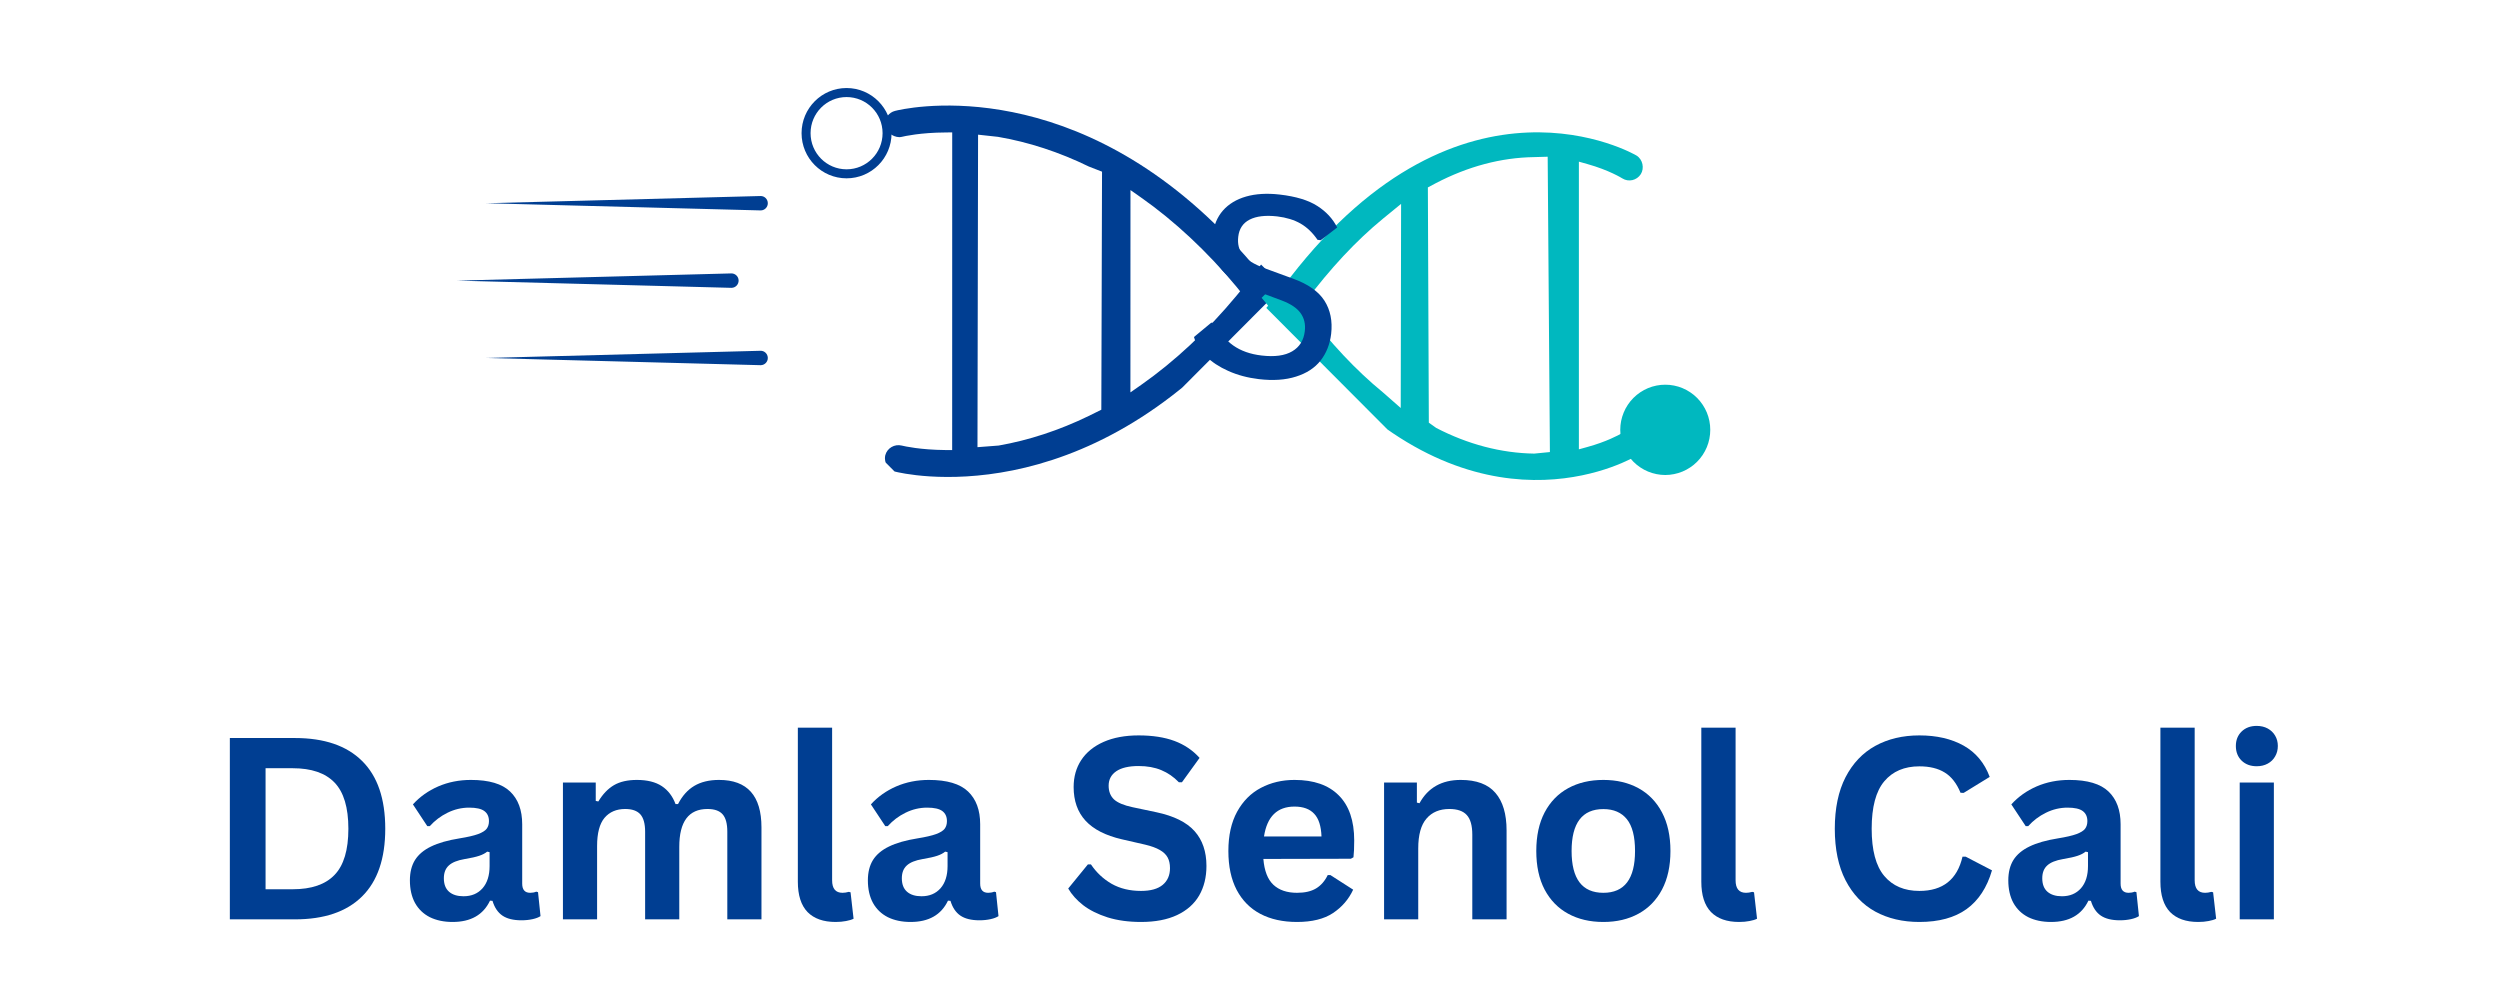
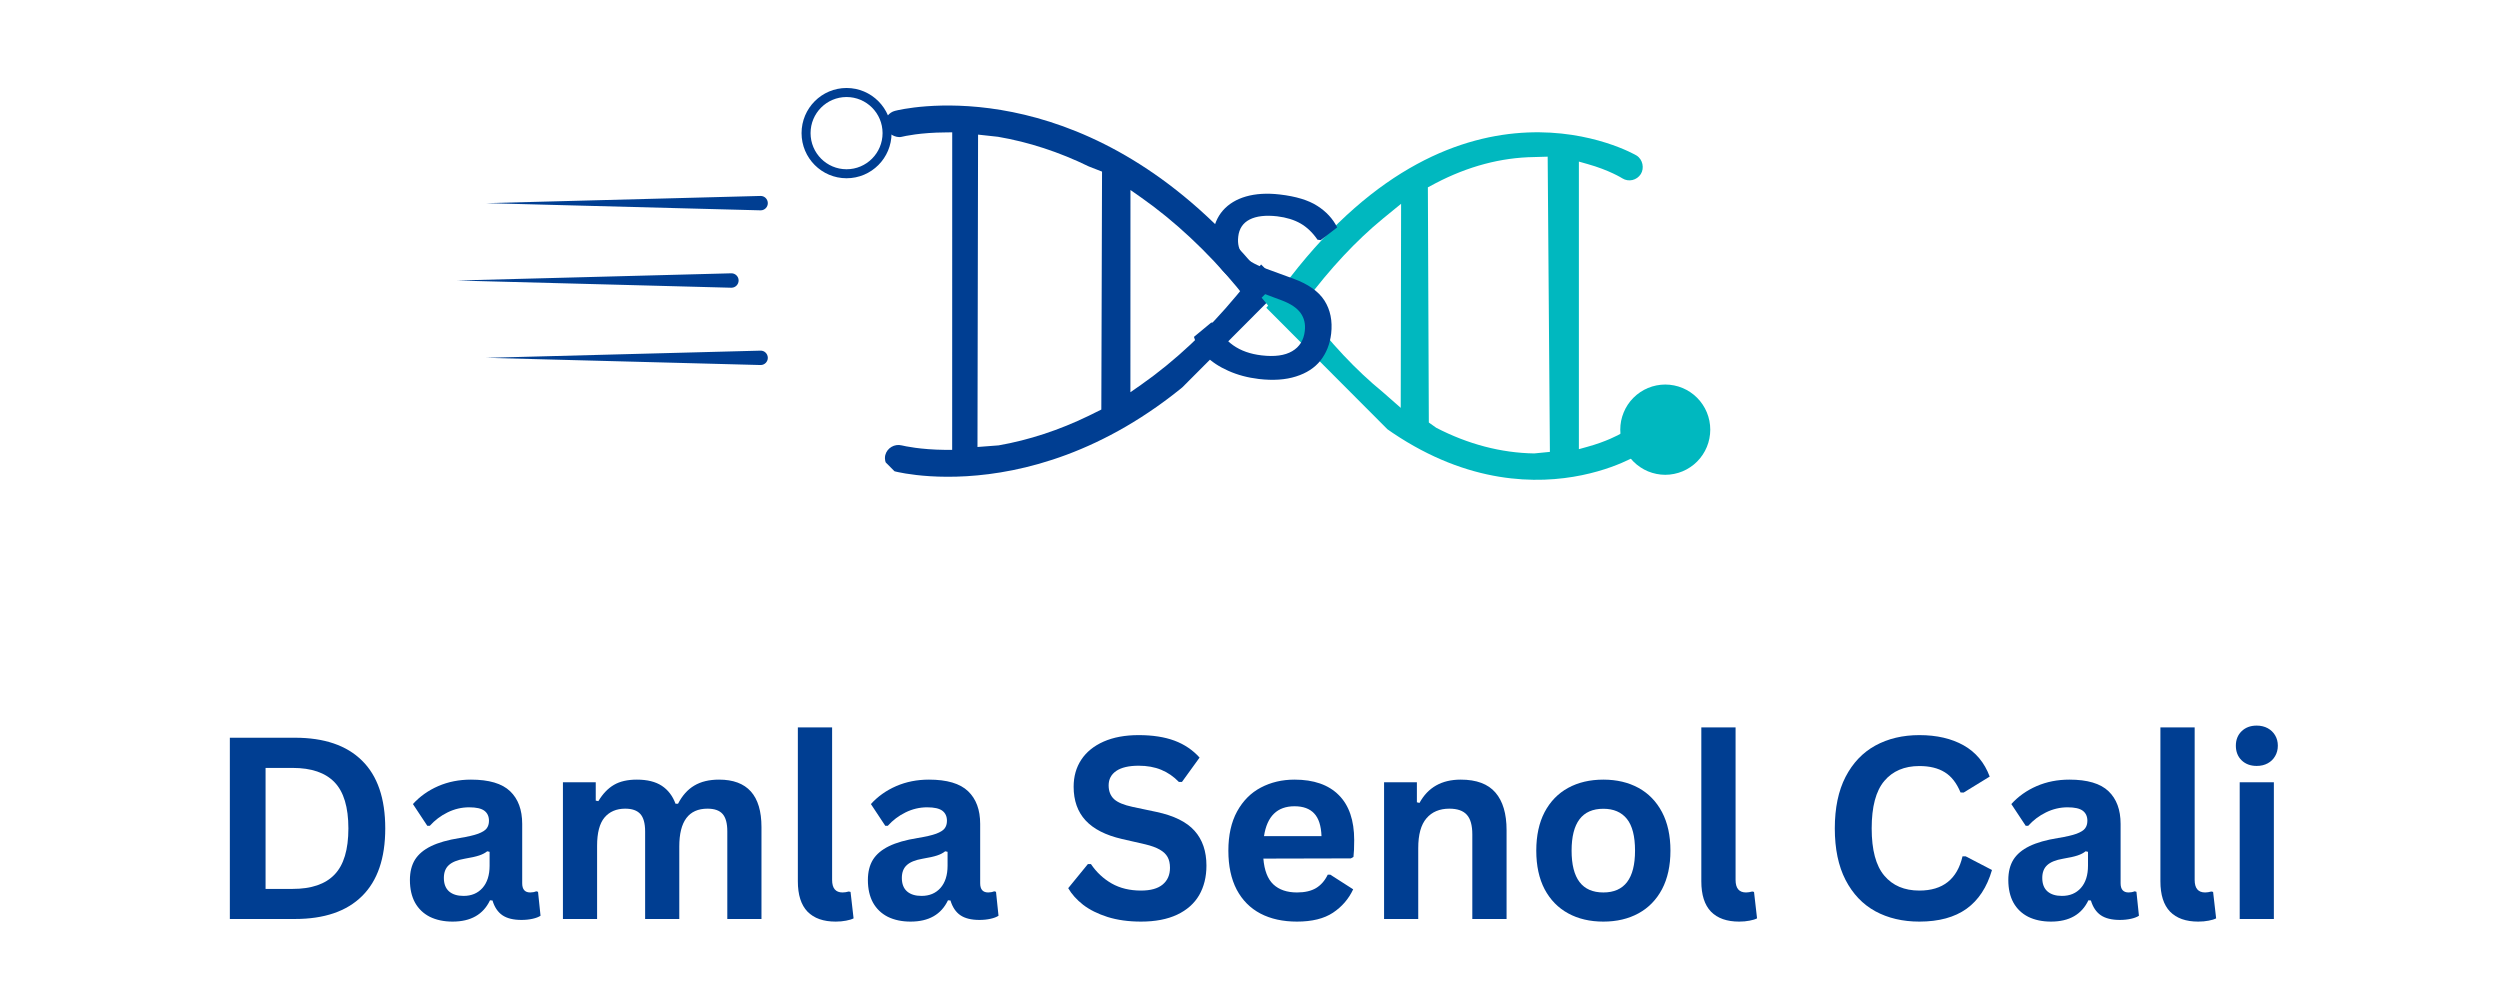
- <svg xmlns="http://www.w3.org/2000/svg" width="224" height="89" xml:space="preserve" overflow="hidden">
+ <svg xmlns="http://www.w3.org/2000/svg" width="141" height="56" xml:space="preserve" overflow="hidden">
  <defs>
    <clipPath id="clip0">
-       <rect x="0" y="0" width="224" height="89" />
+       <rect x="0" y="0" width="141" height="56" />
    </clipPath>
    <clipPath id="clip1">
-       <rect x="78" y="8" width="38" height="36" />
+       <rect x="49" y="5" width="24" height="23" />
    </clipPath>
    <clipPath id="clip2">
-       <path d="M89.612 0.246 114.954 25.673 89.294 51.419 63.952 25.989Z" />
+       <path d="M56.407 0.155 72.359 16.154 56.208 32.354 40.255 16.353Z" />
    </clipPath>
    <clipPath id="clip3">
-       <path d="M110.745-20.961 157.628 26.083 110.745 73.124 63.861 26.083Z" />
+       <path d="M69.71-13.189 99.221 16.412 69.71 46.011 40.198 16.412Z" />
    </clipPath>
    <clipPath id="clip4">
-       <path d="M111.067-21.281 158.272 26.083 111.067 73.448 63.861 26.083Z" />
+       <path d="M69.912-13.39 99.627 16.412 69.912 46.214 40.198 16.412Z" />
    </clipPath>
    <clipPath id="clip5">
-       <path d="M110.71-20.925 157.915 26.439 111.067 73.448 63.861 26.083Z" />
+       <path d="M69.688-13.167 99.402 16.636 69.912 46.214 40.198 16.412Z" />
    </clipPath>
    <clipPath id="clip6">
-       <rect x="71" y="7" width="9" height="9" />
+       <rect x="45" y="4" width="6" height="7" />
    </clipPath>
    <clipPath id="clip7">
-       <rect x="112" y="10" width="36" height="35" />
+       <rect x="70" y="6" width="23" height="22" />
    </clipPath>
    <clipPath id="clip8">
-       <path d="M136.243 3.404 160.319 27.56 136.878 51.082 112.8 26.926Z" />
+       <path d="M85.76 2.142 100.915 17.341 86.16 32.142 71.004 16.942Z" />
    </clipPath>
    <clipPath id="clip9">
-       <path d="M113.251-19.664 160.137 27.378 113.251 74.419 66.367 27.378Z" />
+       <path d="M71.287-12.373 100.8 17.226 71.287 46.825 41.776 17.226Z" />
    </clipPath>
    <clipPath id="clip10">
-       <path d="M113.573-19.987 160.778 27.378 113.573 74.742 66.367 27.378Z" />
+       <path d="M71.49-12.576 101.204 17.226 71.49 47.029 41.776 17.226Z" />
    </clipPath>
    <clipPath id="clip11">
-       <path d="M113.218-19.631 160.424 27.734 113.573 74.742 66.367 27.378Z" />
+       <path d="M71.267-12.352 100.981 17.45 71.49 47.029 41.776 17.226Z" />
    </clipPath>
    <clipPath id="clip12">
-       <rect x="145" y="34" width="9" height="9" />
+       <rect x="91" y="21" width="6" height="6" />
    </clipPath>
    <clipPath id="clip13">
-       <rect x="62" y="17" width="11" height="19" />
+       <rect x="39" y="10" width="7" height="13" />
    </clipPath>
    <clipPath id="clip14">
-       <rect x="40" y="23" width="27" height="4" />
+       <rect x="25" y="15" width="17" height="2" />
    </clipPath>
  </defs>
  <g clip-path="url(#clip0)">
-     <path d="M7.933-16.193C10.558-16.193 12.563-15.512 13.944-14.149 15.33-12.791 16.025-10.773 16.025-8.092 16.025-5.423 15.33-3.407 13.944-2.044 12.563-0.681 10.558 0 7.933 0L2.1 0 2.1-16.193ZM7.737-2.688C9.41-2.688 10.659-3.113 11.48-3.967 12.306-4.818 12.721-6.193 12.721-8.092 12.721-9.989 12.306-11.363 11.48-12.217 10.659-13.069 9.41-13.496 7.737-13.496L5.301-13.496 5.301-2.688Z" fill="#003E92" transform="matrix(1 0 0 1.00336 18.4939 82.3743)" />
-     <path d="M4.76 0.233C3.976 0.233 3.295 0.089 2.716-0.196 2.142-0.488 1.701-0.91 1.391-1.465 1.085-2.025 0.933-2.697 0.933-3.481 0.933-4.202 1.085-4.809 1.391-5.301 1.701-5.791 2.179-6.193 2.828-6.505 3.481-6.823 4.333-7.065 5.385-7.233 6.113-7.35 6.666-7.478 7.047-7.616 7.425-7.758 7.681-7.917 7.812-8.092 7.947-8.272 8.017-8.498 8.017-8.773 8.017-9.165 7.88-9.464 7.607-9.669 7.331-9.875 6.879-9.977 6.244-9.977 5.565-9.977 4.919-9.823 4.303-9.52 3.691-9.221 3.164-8.822 2.716-8.325L2.492-8.325 1.204-10.267C1.825-10.95 2.581-11.485 3.472-11.872 4.368-12.257 5.343-12.451 6.403-12.451 8.02-12.451 9.189-12.105 9.912-11.415 10.633-10.729 10.995-9.756 10.995-8.493L10.995-3.192C10.995-2.644 11.233-2.371 11.713-2.371 11.9-2.371 12.08-2.403 12.255-2.473L12.413-2.427 12.637-0.289C12.469-0.177 12.231-0.086 11.928-0.019 11.622 0.049 11.289 0.084 10.929 0.084 10.201 0.084 9.632-0.056 9.221-0.336 8.811-0.616 8.514-1.055 8.335-1.652L8.111-1.671C7.506-0.401 6.389 0.233 4.76 0.233ZM5.74-2.063C6.449-2.063 7.014-2.298 7.439-2.772 7.861-3.25 8.073-3.913 8.073-4.76L8.073-6.001 7.859-6.048C7.677-5.899 7.439-5.773 7.14-5.675 6.841-5.574 6.407-5.479 5.843-5.385 5.182-5.273 4.706-5.08 4.415-4.807 4.121-4.538 3.976-4.158 3.976-3.668 3.976-3.138 4.13-2.737 4.443-2.464 4.753-2.196 5.185-2.063 5.74-2.063Z" fill="#003E92" transform="matrix(1 0 0 1.00336 35.7939 82.3743)" />
-     <path d="M1.764 0 1.764-12.217 4.704-12.217 4.704-10.575 4.937-10.528C5.334-11.186 5.801-11.671 6.337-11.984 6.872-12.294 7.555-12.451 8.391-12.451 9.317-12.451 10.061-12.266 10.621-11.9 11.181-11.531 11.592-10.997 11.853-10.295L12.077-10.295C12.455-11.027 12.941-11.569 13.533-11.919 14.131-12.273 14.87-12.451 15.755-12.451 18.286-12.451 19.553-11.037 19.553-8.213L19.553 0 16.492 0 16.492-7.831C16.492-8.545 16.352-9.063 16.072-9.38 15.792-9.697 15.339-9.856 14.719-9.856 13.032-9.856 12.189-8.729 12.189-6.477L12.189 0 9.128 0 9.128-7.831C9.128-8.545 8.983-9.063 8.699-9.38 8.412-9.697 7.961-9.856 7.345-9.856 6.554-9.856 5.936-9.59 5.488-9.063 5.045-8.533 4.825-7.693 4.825-6.543L4.825 0Z" fill="#003E92" transform="matrix(1 0 0 1.00336 48.6747 82.3743)" />
-     <path d="M5.068 0.233C3.971 0.233 3.131-0.061 2.548-0.653 1.969-1.251 1.68-2.156 1.68-3.369L1.68-17.117 4.751-17.117 4.751-3.491C4.751-2.744 5.061-2.371 5.684-2.371 5.857-2.371 6.043-2.399 6.244-2.455L6.403-2.417 6.673-0.056C6.505 0.03 6.281 0.098 6.001 0.149 5.721 0.205 5.409 0.233 5.068 0.233Z" fill="#003E92" transform="matrix(1 0 0 1.00336 69.8068 82.3743)" />
-     <path d="M4.76 0.233C3.976 0.233 3.295 0.089 2.716-0.196 2.142-0.488 1.701-0.91 1.391-1.465 1.085-2.025 0.933-2.697 0.933-3.481 0.933-4.202 1.085-4.809 1.391-5.301 1.701-5.791 2.179-6.193 2.828-6.505 3.481-6.823 4.333-7.065 5.385-7.233 6.113-7.35 6.666-7.478 7.047-7.616 7.425-7.758 7.681-7.917 7.812-8.092 7.947-8.272 8.017-8.498 8.017-8.773 8.017-9.165 7.88-9.464 7.607-9.669 7.331-9.875 6.879-9.977 6.244-9.977 5.565-9.977 4.919-9.823 4.303-9.52 3.691-9.221 3.164-8.822 2.716-8.325L2.492-8.325 1.204-10.267C1.825-10.95 2.581-11.485 3.472-11.872 4.368-12.257 5.343-12.451 6.403-12.451 8.02-12.451 9.189-12.105 9.912-11.415 10.633-10.729 10.995-9.756 10.995-8.493L10.995-3.192C10.995-2.644 11.233-2.371 11.713-2.371 11.9-2.371 12.08-2.403 12.255-2.473L12.413-2.427 12.637-0.289C12.469-0.177 12.231-0.086 11.928-0.019 11.622 0.049 11.289 0.084 10.929 0.084 10.201 0.084 9.632-0.056 9.221-0.336 8.811-0.616 8.514-1.055 8.335-1.652L8.111-1.671C7.506-0.401 6.389 0.233 4.76 0.233ZM5.74-2.063C6.449-2.063 7.014-2.298 7.439-2.772 7.861-3.25 8.073-3.913 8.073-4.76L8.073-6.001 7.859-6.048C7.677-5.899 7.439-5.773 7.14-5.675 6.841-5.574 6.407-5.479 5.843-5.385 5.182-5.273 4.706-5.08 4.415-4.807 4.121-4.538 3.976-4.158 3.976-3.668 3.976-3.138 4.13-2.737 4.443-2.464 4.753-2.196 5.185-2.063 5.74-2.063Z" fill="#003E92" transform="matrix(1 0 0 1.00336 76.8287 82.3743)" />
-     <path d="M7.177 0.233C6.057 0.233 5.059 0.096 4.181-0.177 3.304-0.457 2.571-0.821 1.988-1.269 1.409-1.722 0.964-2.217 0.653-2.753L2.417-4.909 2.688-4.909C3.178-4.181 3.799-3.603 4.545-3.173 5.297-2.749 6.174-2.539 7.177-2.539 8.036-2.539 8.682-2.718 9.119-3.08 9.553-3.439 9.772-3.939 9.772-4.573 9.772-4.958 9.7-5.278 9.557-5.535 9.413-5.796 9.179-6.015 8.857-6.197 8.533-6.384 8.094-6.543 7.541-6.673L5.46-7.149C4.004-7.485 2.917-8.038 2.203-8.811 1.493-9.581 1.139-10.584 1.139-11.816 1.139-12.731 1.365-13.533 1.82-14.224 2.28-14.919 2.949-15.461 3.827-15.848 4.704-16.233 5.749-16.427 6.963-16.427 8.213-16.427 9.282-16.261 10.173-15.932 11.062-15.601 11.811-15.097 12.423-14.42L10.845-12.245 10.565-12.245C10.103-12.724 9.578-13.085 8.988-13.328 8.402-13.571 7.728-13.692 6.963-13.692 6.085-13.692 5.416-13.536 4.956-13.225 4.501-12.913 4.275-12.483 4.275-11.937 4.275-11.426 4.433-11.018 4.751-10.715 5.073-10.416 5.63-10.183 6.421-10.015L8.549-9.567C10.122-9.235 11.265-8.673 11.975-7.877 12.684-7.086 13.039-6.05 13.039-4.769 13.039-3.761 12.819-2.879 12.385-2.128 11.949-1.381 11.289-0.798 10.407-0.383 9.529 0.028 8.451 0.233 7.177 0.233Z" fill="#003E92" transform="matrix(1 0 0 1.00336 95.059 82.3743)" />
-     <path d="M12.068-5.413 4.228-5.395C4.314-4.335 4.613-3.568 5.124-3.089 5.64-2.609 6.347-2.371 7.243-2.371 7.945-2.371 8.514-2.501 8.951-2.763 9.385-3.024 9.735-3.421 9.996-3.957L10.229-3.957 12.273-2.651C11.874-1.792 11.27-1.094 10.463-0.56 9.66-0.03 8.587 0.233 7.243 0.233 5.978 0.233 4.886-0.005 3.967-0.485 3.052-0.964 2.343-1.675 1.839-2.623 1.339-3.575 1.092-4.734 1.092-6.104 1.092-7.49 1.353-8.661 1.876-9.613 2.403-10.565 3.113-11.275 4.004-11.741 4.9-12.213 5.903-12.451 7.019-12.451 8.748-12.451 10.071-11.989 10.985-11.069 11.905-10.155 12.367-8.813 12.367-7.047 12.367-6.398 12.343-5.899 12.301-5.544ZM9.436-7.401C9.403-8.328 9.186-9.002 8.783-9.427 8.384-9.856 7.796-10.071 7.019-10.071 5.469-10.071 4.557-9.179 4.284-7.401Z" fill="#003E92" transform="matrix(1 0 0 1.00336 108.97 82.3743)" />
-     <path d="M1.764 0 1.764-12.217 4.704-12.217 4.704-10.425 4.937-10.369C5.696-11.755 6.928-12.451 8.633-12.451 10.045-12.451 11.081-12.063 11.741-11.293 12.406-10.528 12.74-9.41 12.74-7.943L12.74 0 9.669 0 9.669-7.56C9.669-8.374 9.504-8.96 9.175-9.315 8.85-9.674 8.33-9.856 7.616-9.856 6.739-9.856 6.053-9.569 5.563-8.997 5.07-8.43 4.825-7.541 4.825-6.328L4.825 0Z" fill="#003E92" transform="matrix(1 0 0 1.00336 122.249 82.3743)" />
-     <path d="M7.103 0.233C5.901 0.233 4.849-0.012 3.948-0.504 3.045-0.994 2.343-1.713 1.839-2.66 1.339-3.612 1.092-4.76 1.092-6.104 1.092-7.448 1.339-8.596 1.839-9.548 2.343-10.5 3.045-11.221 3.948-11.713 4.849-12.203 5.901-12.451 7.103-12.451 8.297-12.451 9.345-12.203 10.248-11.713 11.149-11.221 11.853-10.5 12.357-9.548 12.861-8.596 13.113-7.448 13.113-6.104 13.113-4.76 12.861-3.612 12.357-2.66 11.853-1.713 11.149-0.994 10.248-0.504 9.345-0.012 8.297 0.233 7.103 0.233ZM7.103-2.371C8.993-2.371 9.94-3.614 9.94-6.104 9.94-7.392 9.697-8.337 9.212-8.941 8.727-9.543 8.022-9.847 7.103-9.847 5.203-9.847 4.256-8.598 4.256-6.104 4.256-3.614 5.203-2.371 7.103-2.371Z" fill="#003E92" transform="matrix(1 0 0 1.00336 136.559 82.3743)" />
-     <path d="M5.068 0.233C3.971 0.233 3.131-0.061 2.548-0.653 1.969-1.251 1.68-2.156 1.68-3.369L1.68-17.117 4.751-17.117 4.751-3.491C4.751-2.744 5.061-2.371 5.684-2.371 5.857-2.371 6.043-2.399 6.244-2.455L6.403-2.417 6.673-0.056C6.505 0.03 6.281 0.098 6.001 0.149 5.721 0.205 5.409 0.233 5.068 0.233Z" fill="#003E92" transform="matrix(1 0 0 1.00336 150.758 82.3743)" />
-     <path d="M8.848 0.233C7.355 0.233 6.039-0.075 4.9-0.691 3.766-1.311 2.877-2.245 2.231-3.491 1.589-4.734 1.269-6.267 1.269-8.092 1.269-9.914 1.589-11.447 2.231-12.693 2.877-13.937 3.766-14.87 4.9-15.493 6.039-16.114 7.355-16.427 8.848-16.427 10.402-16.427 11.725-16.121 12.815-15.512 13.902-14.901 14.681-13.972 15.148-12.721L12.815-11.293 12.535-11.303C12.185-12.147 11.713-12.752 11.116-13.113 10.523-13.48 9.767-13.664 8.848-13.664 7.504-13.664 6.454-13.218 5.703-12.329 4.949-11.438 4.573-10.026 4.573-8.092 4.573-6.169 4.949-4.762 5.703-3.873 6.454-2.982 7.504-2.539 8.848-2.539 10.95-2.539 12.238-3.558 12.712-5.6L12.992-5.6 15.353-4.377C14.905-2.84 14.145-1.685 13.076-0.915 12.005-0.149 10.596 0.233 8.848 0.233Z" fill="#003E92" transform="matrix(1 0 0 1.00336 163.129 82.3743)" />
-     <path d="M4.76 0.233C3.976 0.233 3.295 0.089 2.716-0.196 2.142-0.488 1.701-0.91 1.391-1.465 1.085-2.025 0.933-2.697 0.933-3.481 0.933-4.202 1.085-4.809 1.391-5.301 1.701-5.791 2.179-6.193 2.828-6.505 3.481-6.823 4.333-7.065 5.385-7.233 6.113-7.35 6.666-7.478 7.047-7.616 7.425-7.758 7.681-7.917 7.812-8.092 7.947-8.272 8.017-8.498 8.017-8.773 8.017-9.165 7.88-9.464 7.607-9.669 7.331-9.875 6.879-9.977 6.244-9.977 5.565-9.977 4.919-9.823 4.303-9.52 3.691-9.221 3.164-8.822 2.716-8.325L2.492-8.325 1.204-10.267C1.825-10.95 2.581-11.485 3.472-11.872 4.368-12.257 5.343-12.451 6.403-12.451 8.02-12.451 9.189-12.105 9.912-11.415 10.633-10.729 10.995-9.756 10.995-8.493L10.995-3.192C10.995-2.644 11.233-2.371 11.713-2.371 11.9-2.371 12.08-2.403 12.255-2.473L12.413-2.427 12.637-0.289C12.469-0.177 12.231-0.086 11.928-0.019 11.622 0.049 11.289 0.084 10.929 0.084 10.201 0.084 9.632-0.056 9.221-0.336 8.811-0.616 8.514-1.055 8.335-1.652L8.111-1.671C7.506-0.401 6.389 0.233 4.76 0.233ZM5.74-2.063C6.449-2.063 7.014-2.298 7.439-2.772 7.861-3.25 8.073-3.913 8.073-4.76L8.073-6.001 7.859-6.048C7.677-5.899 7.439-5.773 7.14-5.675 6.841-5.574 6.407-5.479 5.843-5.385 5.182-5.273 4.706-5.08 4.415-4.807 4.121-4.538 3.976-4.158 3.976-3.668 3.976-3.138 4.13-2.737 4.443-2.464 4.753-2.196 5.185-2.063 5.74-2.063Z" fill="#003E92" transform="matrix(1 0 0 1.00336 179.011 82.3743)" />
-     <path d="M5.068 0.233C3.971 0.233 3.131-0.061 2.548-0.653 1.969-1.251 1.68-2.156 1.68-3.369L1.68-17.117 4.751-17.117 4.751-3.491C4.751-2.744 5.061-2.371 5.684-2.371 5.857-2.371 6.043-2.399 6.244-2.455L6.403-2.417 6.673-0.056C6.505 0.03 6.281 0.098 6.001 0.149 5.721 0.205 5.409 0.233 5.068 0.233Z" fill="#003E92" transform="matrix(1 0 0 1.00336 191.892 82.3743)" />
-     <path d="M3.285-13.673C2.73-13.673 2.28-13.841 1.932-14.177 1.589-14.513 1.419-14.947 1.419-15.484 1.419-16.007 1.589-16.436 1.932-16.772 2.28-17.108 2.73-17.276 3.285-17.276 3.659-17.276 3.988-17.197 4.275-17.043 4.559-16.886 4.781-16.674 4.937-16.408 5.098-16.14 5.18-15.832 5.18-15.484 5.18-15.134 5.098-14.824 4.937-14.551 4.781-14.275 4.559-14.061 4.275-13.907 3.988-13.75 3.659-13.673 3.285-13.673ZM4.825 0 1.764 0 1.764-12.217 4.825-12.217Z" fill="#003E92" transform="matrix(1 0 0 1.00336 198.914 82.3743)" />
+     <path d="M4.994-10.193C6.646-10.193 7.908-9.764 8.777-8.906 9.65-8.052 10.087-6.781 10.087-5.094 10.087-3.413 9.65-2.144 8.777-1.287 7.908-0.429 6.646 0 4.994 0L1.322 0 1.322-10.193ZM4.87-1.692C5.923-1.692 6.709-1.959 7.226-2.497 7.746-3.033 8.008-3.898 8.008-5.094 8.008-6.288 7.746-7.153 7.226-7.69 6.709-8.226 5.923-8.495 4.87-8.495L3.337-8.495 3.337-1.692Z" fill="#003E92" transform="matrix(1 0 0 1.00296 11.6412 51.831)" />
+     <path d="M2.996 0.147C2.503 0.147 2.074 0.056 1.71-0.123 1.348-0.307 1.071-0.573 0.875-0.922 0.683-1.275 0.588-1.698 0.588-2.191 0.588-2.645 0.683-3.027 0.875-3.337 1.071-3.645 1.372-3.898 1.78-4.095 2.191-4.295 2.727-4.447 3.39-4.553 3.848-4.627 4.196-4.707 4.436-4.794 4.674-4.884 4.835-4.983 4.917-5.094 5.003-5.207 5.047-5.349 5.047-5.522 5.047-5.769 4.96-5.957 4.788-6.087 4.615-6.216 4.33-6.28 3.93-6.28 3.503-6.28 3.096-6.183 2.708-5.992 2.324-5.804 1.992-5.553 1.71-5.24L1.569-5.24 0.758-6.463C1.149-6.893 1.624-7.229 2.186-7.473 2.749-7.715 3.363-7.837 4.03-7.837 5.048-7.837 5.784-7.62 6.239-7.185 6.693-6.753 6.921-6.141 6.921-5.346L6.921-2.009C6.921-1.664 7.071-1.492 7.373-1.492 7.491-1.492 7.604-1.513 7.714-1.557L7.814-1.528 7.955-0.182C7.849-0.112 7.699-0.054 7.508-0.012 7.316 0.031 7.106 0.053 6.88 0.053 6.421 0.053 6.063-0.035 5.804-0.211 5.546-0.388 5.359-0.664 5.246-1.04L5.105-1.052C4.725-0.253 4.021 0.147 2.996 0.147ZM3.613-1.298C4.06-1.298 4.415-1.447 4.682-1.745 4.948-2.046 5.082-2.463 5.082-2.996L5.082-3.778 4.947-3.807C4.832-3.713 4.682-3.634 4.494-3.572 4.306-3.509 4.033-3.449 3.678-3.39 3.262-3.319 2.962-3.197 2.779-3.026 2.594-2.857 2.503-2.617 2.503-2.309 2.503-1.975 2.6-1.723 2.796-1.551 2.992-1.382 3.264-1.298 3.613-1.298Z" fill="#003E92" transform="matrix(1 0 0 1.00296 22.531 51.831)" />
+     <path d="M1.11 0 1.11-7.69 2.961-7.69 2.961-6.656 3.108-6.627C3.358-7.041 3.651-7.347 3.989-7.543 4.325-7.739 4.756-7.837 5.282-7.837 5.865-7.837 6.333-7.721 6.686-7.491 7.038-7.259 7.297-6.922 7.461-6.48L7.602-6.48C7.84-6.941 8.146-7.282 8.519-7.502 8.895-7.726 9.36-7.837 9.917-7.837 11.511-7.837 12.308-6.947 12.308-5.17L12.308 0 10.381 0 10.381-4.929C10.381-5.379 10.293-5.705 10.117-5.904 9.941-6.104 9.656-6.204 9.265-6.204 8.203-6.204 7.673-5.495 7.673-4.077L7.673 0 5.746 0 5.746-4.929C5.746-5.379 5.655-5.705 5.476-5.904 5.295-6.104 5.011-6.204 4.624-6.204 4.126-6.204 3.736-6.037 3.454-5.705 3.175-5.371 3.037-4.842 3.037-4.118L3.037 0Z" fill="#003E92" transform="matrix(1 0 0 1.00296 30.639 51.831)" />
+     <path d="M3.19 0.147C2.5 0.147 1.971-0.038 1.604-0.411 1.24-0.787 1.058-1.357 1.058-2.121L1.058-10.775 2.99-10.775 2.99-2.197C2.99-1.727 3.186-1.492 3.578-1.492 3.687-1.492 3.804-1.51 3.93-1.545L4.03-1.522 4.201-0.035C4.095 0.019 3.954 0.062 3.778 0.094 3.601 0.129 3.405 0.147 3.19 0.147Z" fill="#003E92" transform="matrix(1 0 0 1.00296 43.9409 51.831)" />
+     <path d="M2.996 0.147C2.503 0.147 2.074 0.056 1.71-0.123 1.348-0.307 1.071-0.573 0.875-0.922 0.683-1.275 0.588-1.698 0.588-2.191 0.588-2.645 0.683-3.027 0.875-3.337 1.071-3.645 1.372-3.898 1.78-4.095 2.191-4.295 2.727-4.447 3.39-4.553 3.848-4.627 4.196-4.707 4.436-4.794 4.674-4.884 4.835-4.983 4.917-5.094 5.003-5.207 5.047-5.349 5.047-5.522 5.047-5.769 4.96-5.957 4.788-6.087 4.615-6.216 4.33-6.28 3.93-6.28 3.503-6.28 3.096-6.183 2.708-5.992 2.324-5.804 1.992-5.553 1.71-5.24L1.569-5.24 0.758-6.463C1.149-6.893 1.624-7.229 2.186-7.473 2.749-7.715 3.363-7.837 4.03-7.837 5.048-7.837 5.784-7.62 6.239-7.185 6.693-6.753 6.921-6.141 6.921-5.346L6.921-2.009C6.921-1.664 7.071-1.492 7.373-1.492 7.491-1.492 7.604-1.513 7.714-1.557L7.814-1.528 7.955-0.182C7.849-0.112 7.699-0.054 7.508-0.012 7.316 0.031 7.106 0.053 6.88 0.053 6.421 0.053 6.063-0.035 5.804-0.211 5.546-0.388 5.359-0.664 5.246-1.04L5.105-1.052C4.725-0.253 4.021 0.147 2.996 0.147ZM3.613-1.298C4.06-1.298 4.415-1.447 4.682-1.745 4.948-2.046 5.082-2.463 5.082-2.996L5.082-3.778 4.947-3.807C4.832-3.713 4.682-3.634 4.494-3.572 4.306-3.509 4.033-3.449 3.678-3.39 3.262-3.319 2.962-3.197 2.779-3.026 2.594-2.857 2.503-2.617 2.503-2.309 2.503-1.975 2.6-1.723 2.796-1.551 2.992-1.382 3.264-1.298 3.613-1.298Z" fill="#003E92" transform="matrix(1 0 0 1.00296 48.3609 51.831)" />
+     <path d="M4.518 0.147C3.813 0.147 3.184 0.06 2.632-0.112 2.08-0.288 1.619-0.517 1.251-0.799 0.887-1.084 0.607-1.395 0.411-1.733L1.522-3.09 1.692-3.09C2-2.632 2.391-2.268 2.861-1.998 3.334-1.73 3.886-1.598 4.518-1.598 5.058-1.598 5.465-1.711 5.74-1.939 6.013-2.165 6.151-2.479 6.151-2.879 6.151-3.121 6.106-3.322 6.016-3.484 5.925-3.648 5.778-3.786 5.575-3.901 5.371-4.019 5.095-4.118 4.747-4.201L3.437-4.5C2.52-4.712 1.836-5.06 1.387-5.546 0.94-6.031 0.717-6.662 0.717-7.438 0.717-8.014 0.859-8.519 1.146-8.954 1.435-9.391 1.857-9.732 2.409-9.976 2.961-10.218 3.619-10.34 4.383-10.34 5.17-10.34 5.843-10.236 6.404-10.029 6.963-9.82 7.435-9.503 7.82-9.077L6.827-7.708 6.651-7.708C6.36-8.009 6.029-8.237 5.658-8.389 5.289-8.542 4.864-8.619 4.383-8.619 3.83-8.619 3.409-8.52 3.12-8.325 2.833-8.128 2.691-7.858 2.691-7.514 2.691-7.192 2.791-6.935 2.99-6.745 3.193-6.556 3.544-6.41 4.042-6.304L5.381-6.022C6.371-5.813 7.091-5.459 7.538-4.958 7.984-4.461 8.207-3.808 8.207-3.002 8.207-2.368 8.069-1.812 7.796-1.339 7.521-0.87 7.106-0.502 6.551-0.241 5.998 0.018 5.32 0.147 4.518 0.147Z" fill="#003E92" transform="matrix(1 0 0 1.00296 59.8362 51.831)" />
+     <path d="M7.596-3.408 2.661-3.396C2.716-2.729 2.904-2.246 3.225-1.945 3.55-1.642 3.995-1.492 4.559-1.492 5.001-1.492 5.359-1.575 5.634-1.739 5.907-1.903 6.128-2.153 6.292-2.491L6.439-2.491 7.726-1.669C7.474-1.128 7.094-0.689 6.586-0.352 6.081-0.019 5.405 0.147 4.559 0.147 3.763 0.147 3.076-0.003 2.497-0.305 1.921-0.607 1.475-1.055 1.157-1.651 0.843-2.25 0.687-2.98 0.687-3.842 0.687-4.715 0.852-5.452 1.181-6.051 1.513-6.651 1.959-7.097 2.52-7.391 3.084-7.687 3.716-7.837 4.418-7.837 5.506-7.837 6.339-7.546 6.915-6.968 7.494-6.392 7.784-5.547 7.784-4.436 7.784-4.027 7.77-3.713 7.743-3.49ZM5.94-4.659C5.919-5.242 5.782-5.666 5.528-5.934 5.277-6.204 4.907-6.339 4.418-6.339 3.443-6.339 2.868-5.778 2.697-4.659Z" fill="#003E92" transform="matrix(1 0 0 1.00296 68.5926 51.831)" />
+     <path d="M1.11 0 1.11-7.69 2.961-7.69 2.961-6.562 3.108-6.527C3.585-7.4 4.361-7.837 5.434-7.837 6.323-7.837 6.975-7.593 7.391-7.109 7.809-6.627 8.019-5.923 8.019-5L8.019 0 6.087 0 6.087-4.759C6.087-5.271 5.982-5.64 5.775-5.863 5.571-6.089 5.243-6.204 4.794-6.204 4.242-6.204 3.81-6.023 3.502-5.663 3.192-5.307 3.037-4.747 3.037-3.983L3.037 0Z" fill="#003E92" transform="matrix(1 0 0 1.00296 76.9516 51.831)" />
+     <path d="M4.471 0.147C3.714 0.147 3.052-0.007 2.485-0.317 1.917-0.626 1.475-1.078 1.157-1.674 0.843-2.274 0.687-2.996 0.687-3.842 0.687-4.688 0.843-5.411 1.157-6.01 1.475-6.609 1.917-7.063 2.485-7.373 3.052-7.682 3.714-7.837 4.471-7.837 5.223-7.837 5.882-7.682 6.451-7.373 7.018-7.063 7.461-6.609 7.779-6.01 8.096-5.411 8.254-4.688 8.254-3.842 8.254-2.996 8.096-2.274 7.779-1.674 7.461-1.078 7.018-0.626 6.451-0.317 5.882-0.007 5.223 0.147 4.471 0.147ZM4.471-1.492C5.661-1.492 6.257-2.275 6.257-3.842 6.257-4.653 6.104-5.248 5.799-5.628 5.493-6.007 5.05-6.198 4.471-6.198 3.275-6.198 2.679-5.412 2.679-3.842 2.679-2.275 3.275-1.492 4.471-1.492Z" fill="#003E92" transform="matrix(1 0 0 1.00296 85.959 51.831)" />
+     <path d="M3.19 0.147C2.5 0.147 1.971-0.038 1.604-0.411 1.24-0.787 1.058-1.357 1.058-2.121L1.058-10.775 2.99-10.775 2.99-2.197C2.99-1.727 3.186-1.492 3.578-1.492 3.687-1.492 3.804-1.51 3.93-1.545L4.03-1.522 4.201-0.035C4.095 0.019 3.954 0.062 3.778 0.094 3.601 0.129 3.405 0.147 3.19 0.147Z" fill="#003E92" transform="matrix(1 0 0 1.00296 94.8967 51.831)" />
+     <path d="M5.569 0.147C4.63 0.147 3.801-0.047 3.084-0.435 2.371-0.825 1.811-1.413 1.404-2.197 1-2.98 0.799-3.945 0.799-5.094 0.799-6.241 1-7.206 1.404-7.99 1.811-8.773 2.371-9.36 3.084-9.752 3.801-10.143 4.63-10.34 5.569-10.34 6.548-10.34 7.38-10.148 8.066-9.764 8.751-9.379 9.241-8.795 9.535-8.008L8.066-7.109 7.89-7.115C7.67-7.646 7.373-8.027 6.997-8.254 6.624-8.485 6.148-8.601 5.569-8.601 4.723-8.601 4.063-8.32 3.59-7.761 3.115-7.2 2.879-6.311 2.879-5.094 2.879-3.883 3.115-2.998 3.59-2.438 4.063-1.877 4.723-1.598 5.569-1.598 6.893-1.598 7.704-2.24 8.002-3.525L8.178-3.525 9.664-2.755C9.382-1.787 8.904-1.06 8.231-0.576 7.557-0.094 6.67 0.147 5.569 0.147Z" fill="#003E92" transform="matrix(1 0 0 1.00296 102.684 51.831)" />
+     <path d="M2.996 0.147C2.503 0.147 2.074 0.056 1.71-0.123 1.348-0.307 1.071-0.573 0.875-0.922 0.683-1.275 0.588-1.698 0.588-2.191 0.588-2.645 0.683-3.027 0.875-3.337 1.071-3.645 1.372-3.898 1.78-4.095 2.191-4.295 2.727-4.447 3.39-4.553 3.848-4.627 4.196-4.707 4.436-4.794 4.674-4.884 4.835-4.983 4.917-5.094 5.003-5.207 5.047-5.349 5.047-5.522 5.047-5.769 4.96-5.957 4.788-6.087 4.615-6.216 4.33-6.28 3.93-6.28 3.503-6.28 3.096-6.183 2.708-5.992 2.324-5.804 1.992-5.553 1.71-5.24L1.569-5.24 0.758-6.463C1.149-6.893 1.624-7.229 2.186-7.473 2.749-7.715 3.363-7.837 4.03-7.837 5.048-7.837 5.784-7.62 6.239-7.185 6.693-6.753 6.921-6.141 6.921-5.346L6.921-2.009C6.921-1.664 7.071-1.492 7.373-1.492 7.491-1.492 7.604-1.513 7.714-1.557L7.814-1.528 7.955-0.182C7.849-0.112 7.699-0.054 7.508-0.012 7.316 0.031 7.106 0.053 6.88 0.053 6.421 0.053 6.063-0.035 5.804-0.211 5.546-0.388 5.359-0.664 5.246-1.04L5.105-1.052C4.725-0.253 4.021 0.147 2.996 0.147ZM3.613-1.298C4.06-1.298 4.415-1.447 4.682-1.745 4.948-2.046 5.082-2.463 5.082-2.996L5.082-3.778 4.947-3.807C4.832-3.713 4.682-3.634 4.494-3.572 4.306-3.509 4.033-3.449 3.678-3.39 3.262-3.319 2.962-3.197 2.779-3.026 2.594-2.857 2.503-2.617 2.503-2.309 2.503-1.975 2.6-1.723 2.796-1.551 2.992-1.382 3.264-1.298 3.613-1.298Z" fill="#003E92" transform="matrix(1 0 0 1.00296 112.681 51.831)" />
+     <path d="M3.19 0.147C2.5 0.147 1.971-0.038 1.604-0.411 1.24-0.787 1.058-1.357 1.058-2.121L1.058-10.775 2.99-10.775 2.99-2.197C2.99-1.727 3.186-1.492 3.578-1.492 3.687-1.492 3.804-1.51 3.93-1.545L4.03-1.522 4.201-0.035C4.095 0.019 3.954 0.062 3.778 0.094 3.601 0.129 3.405 0.147 3.19 0.147Z" fill="#003E92" transform="matrix(1 0 0 1.00296 120.789 51.831)" />
+     <path d="M2.068-8.607C1.718-8.607 1.435-8.713 1.216-8.924 1-9.136 0.893-9.409 0.893-9.747 0.893-10.076 1-10.346 1.216-10.557 1.435-10.769 1.718-10.875 2.068-10.875 2.303-10.875 2.51-10.825 2.691-10.728 2.87-10.629 3.009-10.496 3.108-10.328 3.209-10.159 3.261-9.965 3.261-9.747 3.261-9.526 3.209-9.331 3.108-9.159 3.009-8.986 2.87-8.851 2.691-8.754 2.51-8.655 2.303-8.607 2.068-8.607ZM3.037 0 1.11 0 1.11-7.69 3.037-7.69Z" fill="#003E92" transform="matrix(1 0 0 1.00296 125.209 51.831)" />
    <g clip-path="url(#clip1)">
      <g clip-path="url(#clip2)">
        <g clip-path="url(#clip3)">
          <g clip-path="url(#clip4)">
            <g clip-path="url(#clip5)">
-               <path d="M144.664 106.743C144.737 106.437 144.676 106.118 144.506 105.854 144.16 105.31 143.379 105.138 142.865 105.464 142.473 105.691 141.386 106.265 139.736 106.717L138.962 106.932 138.962 81.242 139.732 81.459C141.673 82 142.807 82.707 142.854 82.738 143.416 83.09 144.153 82.913 144.51 82.357 144.837 81.837 144.697 81.053 144.123 80.696 143.969 80.6 128.541 71.687 113.099 91.581L112.642 92.171 112.156 91.602C111.277 90.58 110.362 89.598 109.44 88.676 95.153 74.389 80.796 77.842 80.197 77.999 79.66 78.132 79.287 78.615 79.291 79.147 79.287 79.242 79.298 79.338 79.333 79.473 79.464 79.996 80.239 80.453 80.782 80.32 81.046 80.257 82.472 79.938 84.705 79.926L85.318 79.917 85.314 108.285 84.702 108.285C82.467 108.264 81.055 107.949 80.799 107.886 80.15 107.723 79.485 108.113 79.319 108.754 79.298 108.85 79.287 108.948 79.291 109.053 79.291 109.345 79.434 109.664 79.672 109.902 79.828 110.059 80.008 110.164 80.187 110.208 80.871 110.381 97.032 114.277 112.156 96.598L112.642 96.026 113.099 96.619C114.378 98.273 115.715 99.794 117.063 101.143 131.208 115.288 143.997 107.585 144.128 107.506 144.401 107.333 144.592 107.058 144.664 106.743ZM97.538 105.247C94.906 106.521 92.178 107.413 89.479 107.884L87.582 108.029 87.635 80.122 89.42 80.316C92.169 80.785 94.901 81.674 97.564 82.969L98.742 83.426 98.679 104.685ZM102.24 102.473 101.285 103.136 101.29 85.069 102.244 85.738C105.224 87.822 108.178 90.566 110.794 93.709L111.116 94.108 110.794 94.498C108.157 97.662 105.278 100.347 102.24 102.473ZM121.396 101.841C119.005 99.89 116.664 97.41 114.457 94.472L114.189 94.103 114.462 93.739C116.674 90.788 119.007 88.296 121.401 86.338L123.032 85.01 122.997 103.238ZM134.958 107.312C131.994 107.268 129.019 106.486 126.177 105.021L125.517 104.552 125.428 83.543 126.124 83.174C129.029 81.66 131.992 80.878 134.951 80.836L136.166 80.801 136.362 107.175Z" fill="#003E92" transform="matrix(1 0 0 1.00336 0 -68.325)" />
+               <path d="M91.061 67.191C91.107 66.999 91.068 66.797 90.961 66.631 90.744 66.289 90.252 66.18 89.929 66.386 89.682 66.528 88.997 66.89 87.959 67.175L87.471 67.31 87.471 51.139 87.956 51.276C89.178 51.616 89.892 52.061 89.921 52.08 90.275 52.302 90.739 52.191 90.964 51.841 91.17 51.514 91.082 51.02 90.72 50.795 90.623 50.735 80.912 45.124 71.192 57.647L70.904 58.019 70.598 57.66C70.045 57.017 69.469 56.398 68.889 55.818 59.896 46.825 50.858 48.999 50.481 49.097 50.143 49.181 49.908 49.485 49.911 49.82 49.908 49.88 49.916 49.94 49.938 50.026 50.02 50.355 50.507 50.642 50.85 50.559 51.016 50.519 51.913 50.318 53.319 50.311L53.705 50.305 53.702 68.162 53.317 68.162C51.91 68.148 51.021 67.95 50.86 67.911 50.452 67.808 50.033 68.053 49.929 68.457 49.916 68.517 49.908 68.579 49.911 68.645 49.911 68.829 50.001 69.03 50.151 69.18 50.249 69.278 50.362 69.344 50.475 69.372 50.905 69.481 61.078 71.933 70.598 60.805L70.904 60.445 71.192 60.818C71.997 61.859 72.838 62.817 73.687 63.666 82.591 72.57 90.641 67.721 90.723 67.671 90.895 67.562 91.016 67.389 91.061 67.191ZM61.397 66.249C59.74 67.051 58.023 67.612 56.324 67.909L55.13 68 55.163 50.434 56.287 50.556C58.017 50.851 59.737 51.411 61.413 52.226L62.155 52.514 62.115 65.895ZM64.356 64.503 63.755 64.92 63.758 53.548 64.359 53.969C66.235 55.281 68.094 57.008 69.741 58.986L69.943 59.238 69.741 59.483C68.081 61.474 66.269 63.165 64.356 64.503ZM76.415 64.105C74.909 62.877 73.436 61.316 72.047 59.467L71.878 59.235 72.049 59.006C73.442 57.148 74.911 55.579 76.418 54.347L77.444 53.511 77.422 64.985ZM84.951 67.549C83.086 67.521 81.213 67.029 79.424 66.107L79.008 65.812 78.953 52.587 79.39 52.355C81.219 51.402 83.084 50.91 84.947 50.883L85.712 50.861 85.835 67.463Z" fill="#003E92" transform="matrix(1 0 0 1.00296 0 -42.991)" />
            </g>
          </g>
        </g>
      </g>
    </g>
    <g clip-path="url(#clip6)">
-       <path d="M75.852 75.957C73.626 75.957 71.82 77.763 71.82 79.989 71.82 82.217 73.626 84.021 75.852 84.021 78.08 84.021 79.884 82.217 79.884 79.989 79.884 77.763 78.08 75.957 75.852 75.957ZM75.852 83.216C74.069 83.216 72.627 81.772 72.627 79.989 72.627 78.206 74.069 76.764 75.852 76.764 77.635 76.764 79.079 78.206 79.079 79.989 79.079 81.772 77.635 83.216 75.852 83.216Z" fill="#003E92" transform="matrix(1 0 0 1.00336 0 -68.325)" />
+       <path d="M47.746 47.812C46.345 47.812 45.208 48.949 45.208 50.35 45.208 51.753 46.345 52.888 47.746 52.888 49.149 52.888 50.284 51.753 50.284 50.35 50.284 48.949 49.149 47.812 47.746 47.812ZM47.746 52.382C46.624 52.382 45.716 51.472 45.716 50.35 45.716 49.228 46.624 48.32 47.746 48.32 48.868 48.32 49.777 49.228 49.777 50.35 49.777 51.472 48.868 52.382 47.746 52.382Z" fill="#003E92" transform="matrix(1 0 0 1.00296 0 -42.991)" />
    </g>
    <g clip-path="url(#clip7)">
      <g clip-path="url(#clip8)">
        <g clip-path="url(#clip9)">
          <g clip-path="url(#clip10)">
            <g clip-path="url(#clip11)">
-               <path d="M147.173 108.033C147.243 107.728 147.184 107.408 147.012 107.144 146.669 106.601 145.885 106.428 145.374 106.755 144.979 106.981 143.894 107.555 142.242 108.008L141.468 108.222 141.468 82.532 142.24 82.749C144.179 83.291 145.315 84 145.362 84.028 145.922 84.38 146.659 84.205 147.016 83.648 147.343 83.127 147.205 82.343 146.631 81.986 146.475 81.891 131.049 72.977 115.605 92.871L115.15 93.462 114.662 92.892C113.783 91.87 112.87 90.888 111.946 89.966 97.662 75.679 83.302 79.133 82.703 79.289 82.168 79.422 81.795 79.905 81.797 80.437 81.795 80.533 81.807 80.628 81.839 80.764 81.97 81.286 82.745 81.744 83.291 81.611 83.554 81.548 84.98 81.228 87.213 81.216L87.824 81.207 87.82 109.576 87.208 109.576C84.975 109.555 83.564 109.24 83.307 109.177 82.658 109.013 81.991 109.403 81.828 110.045 81.807 110.143 81.795 110.238 81.797 110.343 81.797 110.635 81.942 110.955 82.18 111.193 82.334 111.349 82.516 111.454 82.696 111.498 83.379 111.671 99.538 115.568 114.662 97.888L115.15 97.316 115.605 97.909C116.884 99.563 118.221 101.085 119.572 102.436 133.714 116.578 146.505 108.876 146.636 108.796 146.907 108.624 147.1 108.348 147.173 108.033ZM100.046 106.538C97.414 107.812 94.684 108.703 91.987 109.174L90.088 109.319 90.141 81.412 91.929 81.606C94.677 82.075 97.41 82.964 100.07 84.259L101.248 84.716 101.185 105.975ZM104.748 103.763 103.791 104.426 103.796 86.359 104.753 87.029C107.732 89.112 110.686 91.856 113.302 94.999L113.624 95.398 113.302 95.788C110.665 98.952 107.786 101.638 104.748 103.763ZM123.905 103.131C121.511 101.18 119.173 98.7 116.963 95.762L116.695 95.394 116.968 95.03C119.182 92.078 121.515 89.586 123.909 87.628L125.538 86.301 125.505 104.531ZM137.466 108.603C134.503 108.558 131.528 107.779 128.686 106.311L128.023 105.842 127.937 84.833 128.632 84.464C131.535 82.952 134.498 82.168 137.457 82.126L138.672 82.091 138.871 108.465Z" fill="#00B8BF" transform="matrix(1 0 0 1.00336 0 -68.325)" />
+               <path d="M92.64 68.003C92.684 67.811 92.647 67.609 92.539 67.444 92.323 67.101 91.829 66.993 91.507 67.198 91.259 67.341 90.576 67.702 89.537 67.987L89.049 68.122 89.049 51.951 89.535 52.088C90.755 52.428 91.471 52.875 91.5 52.893 91.853 53.114 92.317 53.004 92.541 52.653 92.747 52.326 92.66 51.832 92.299 51.608 92.201 51.547 82.491 45.937 72.769 58.459L72.483 58.831 72.176 58.472C71.622 57.829 71.048 57.211 70.466 56.631 61.474 47.637 52.436 49.811 52.058 49.91 51.722 49.993 51.487 50.297 51.489 50.632 51.487 50.692 51.494 50.753 51.515 50.838 51.597 51.167 52.085 51.455 52.428 51.371 52.594 51.331 53.492 51.13 54.898 51.123L55.282 51.117 55.279 68.974 54.895 68.974C53.489 68.961 52.6 68.763 52.439 68.723 52.031 68.62 51.61 68.865 51.508 69.269 51.494 69.331 51.487 69.391 51.489 69.457 51.489 69.641 51.58 69.842 51.729 69.992 51.826 70.09 51.941 70.156 52.054 70.184 52.484 70.293 62.655 72.746 72.176 61.617L72.483 61.257 72.769 61.63C73.574 62.672 74.416 63.629 75.266 64.48 84.168 73.382 92.22 68.533 92.302 68.483 92.472 68.375 92.594 68.201 92.64 68.003ZM62.976 67.062C61.319 67.864 59.6 68.425 57.903 68.721L56.707 68.812 56.741 51.246 57.866 51.368C59.596 51.663 61.316 52.223 62.99 53.038L63.732 53.326 63.692 66.708ZM65.935 65.315 65.333 65.732 65.336 54.36 65.938 54.781C67.814 56.093 69.673 57.82 71.32 59.799L71.522 60.05 71.32 60.295C69.66 62.287 67.847 63.977 65.935 65.315ZM77.994 64.917C76.487 63.689 75.015 62.128 73.624 60.279L73.455 60.047 73.627 59.818C75.021 57.96 76.49 56.391 77.996 55.159L79.022 54.323 79.001 65.799ZM86.53 68.362C84.665 68.334 82.792 67.843 81.003 66.919L80.586 66.624 80.532 53.399 80.969 53.167C82.796 52.215 84.662 51.722 86.524 51.696L87.289 51.674 87.414 68.275Z" fill="#00B8BF" transform="matrix(1 0 0 1.00296 0 -42.991)" />
            </g>
          </g>
        </g>
      </g>
    </g>
    <g clip-path="url(#clip12)">
-       <path d="M153.239 106.482C153.239 106.745 153.214 107.007 153.162 107.268 153.111 107.527 153.034 107.779 152.934 108.024 152.831 108.269 152.707 108.5 152.56 108.722 152.413 108.941 152.245 109.144 152.059 109.331 151.872 109.52 151.669 109.685 151.447 109.832 151.228 109.979 150.995 110.105 150.75 110.206 150.507 110.306 150.255 110.383 149.994 110.434 149.735 110.486 149.473 110.514 149.207 110.514 148.944 110.514 148.68 110.486 148.421 110.434 148.162 110.383 147.91 110.306 147.665 110.206 147.42 110.105 147.187 109.979 146.967 109.832 146.748 109.685 146.545 109.52 146.356 109.331 146.169 109.144 146.001 108.941 145.854 108.722 145.707 108.5 145.584 108.269 145.483 108.024 145.381 107.779 145.306 107.527 145.252 107.268 145.201 107.007 145.175 106.745 145.175 106.482 145.175 106.216 145.201 105.954 145.252 105.693 145.306 105.434 145.381 105.182 145.483 104.937 145.584 104.692 145.707 104.461 145.854 104.242 146.001 104.02 146.169 103.817 146.356 103.63 146.545 103.441 146.748 103.276 146.967 103.129 147.187 102.982 147.42 102.858 147.665 102.755 147.91 102.655 148.162 102.578 148.421 102.527 148.68 102.475 148.944 102.45 149.207 102.45 149.473 102.45 149.735 102.475 149.994 102.527 150.255 102.578 150.507 102.655 150.75 102.755 150.995 102.858 151.228 102.982 151.447 103.129 151.669 103.276 151.872 103.441 152.059 103.63 152.245 103.817 152.413 104.02 152.56 104.242 152.707 104.461 152.831 104.692 152.934 104.937 153.034 105.182 153.111 105.434 153.162 105.693 153.214 105.954 153.239 106.216 153.239 106.482Z" fill="#00B8BF" transform="matrix(1 0 0 1.00336 0 -68.325)" />
+       <path d="M96.459 67.026C96.459 67.192 96.442 67.357 96.41 67.521 96.378 67.684 96.329 67.843 96.266 67.997 96.202 68.151 96.124 68.297 96.031 68.436 95.939 68.575 95.833 68.702 95.716 68.82 95.598 68.939 95.47 69.043 95.331 69.135 95.193 69.228 95.046 69.307 94.891 69.371 94.739 69.434 94.58 69.482 94.416 69.514 94.253 69.547 94.088 69.564 93.921 69.564 93.755 69.564 93.589 69.547 93.426 69.514 93.263 69.482 93.104 69.434 92.95 69.371 92.796 69.307 92.649 69.228 92.511 69.135 92.373 69.043 92.245 68.939 92.126 68.82 92.008 68.702 91.903 68.575 91.81 68.436 91.718 68.297 91.64 68.151 91.577 67.997 91.512 67.843 91.465 67.684 91.431 67.521 91.399 67.357 91.383 67.192 91.383 67.026 91.383 66.859 91.399 66.695 91.431 66.53 91.465 66.367 91.512 66.208 91.577 66.054 91.64 65.9 91.718 65.754 91.81 65.616 91.903 65.477 92.008 65.349 92.126 65.232 92.245 65.113 92.373 65.008 92.511 64.916 92.649 64.823 92.796 64.745 92.95 64.681 93.104 64.618 93.263 64.569 93.426 64.537 93.589 64.505 93.755 64.488 93.921 64.488 94.088 64.488 94.253 64.505 94.416 64.537 94.58 64.569 94.739 64.618 94.891 64.681 95.046 64.745 95.193 64.823 95.331 64.916 95.47 65.008 95.598 65.113 95.716 65.232 95.833 65.349 95.939 65.477 96.031 65.616 96.124 65.754 96.202 65.9 96.266 66.054 96.329 66.208 96.378 66.367 96.41 66.53 96.442 66.695 96.459 66.859 96.459 67.026Z" fill="#00B8BF" transform="matrix(1 0 0 1.00296 0 -42.991)" />
    </g>
    <g clip-path="url(#clip13)">
-       <path d="M82.154 69.433C74.272 69.433 66.927 73.339 62.51 79.889 62.309 80.187 62.389 80.584 62.68 80.785 62.977 80.981 63.373 80.906 63.574 80.61 67.751 74.415 74.699 70.721 82.154 70.721 94.507 70.721 104.559 80.785 104.559 93.156 104.559 105.527 94.507 115.591 82.154 115.591 74.699 115.591 67.755 111.893 63.574 105.698 63.378 105.408 62.977 105.327 62.685 105.527 62.389 105.728 62.314 106.127 62.51 106.423 66.927 112.968 74.272 116.879 82.154 116.879 95.216 116.879 105.842 106.237 105.842 93.156 105.842 80.071 95.216 69.433 82.154 69.433" fill="#003E92" transform="matrix(1 0 0 1.00336 0 -68.325)" />
+       <path d="M51.713 43.706C46.752 43.706 42.128 46.164 39.348 50.287 39.221 50.475 39.271 50.725 39.455 50.851 39.642 50.974 39.891 50.927 40.018 50.741 42.647 46.841 47.021 44.516 51.713 44.516 59.489 44.516 65.816 50.851 65.816 58.638 65.816 66.426 59.489 72.76 51.713 72.76 47.021 72.76 42.65 70.432 40.018 66.533 39.894 66.351 39.642 66.299 39.458 66.426 39.271 66.552 39.224 66.803 39.348 66.99 42.128 71.109 46.752 73.571 51.713 73.571 59.935 73.571 66.624 66.872 66.624 58.638 66.624 50.402 59.935 43.706 51.713 43.706" fill="#003E92" transform="matrix(1 0 0 1.00296 0 -42.991)" />
    </g>
    <g clip-path="url(#clip14)">
-       <path d="M65.553 93.8C65.91 93.791 66.19 93.492 66.18 93.135 66.171 92.785 65.875 92.503 65.522 92.512L40.945 93.156 65.522 93.8C65.532 93.8 65.543 93.8 65.553 93.8" fill="#003E92" transform="matrix(1 0 0 1.00336 0 -68.325)" />
+       <path d="M41.263 59.044C41.488 59.038 41.664 58.85 41.658 58.625 41.652 58.405 41.466 58.227 41.244 58.233L25.774 58.638 41.244 59.044C41.25 59.044 41.257 59.044 41.263 59.044" fill="#003E92" transform="matrix(1 0 0 1.00296 0 -42.991)" />
    </g>
-     <path d="M68.173 100.707C68.525 100.697 68.805 100.401 68.796 100.049 68.784 99.692 68.495 99.409 68.138 99.421L43.559 100.063 68.138 100.707C68.147 100.707 68.159 100.707 68.173 100.707" fill="#003E92" transform="matrix(1 0 0 1.00336 0 -68.325)" />
-     <path d="M68.138 86.886C68.147 86.886 68.159 86.886 68.173 86.886 68.525 86.877 68.805 86.585 68.796 86.228 68.784 85.871 68.495 85.591 68.138 85.601L43.559 86.245 68.138 86.886" fill="#003E92" transform="matrix(1 0 0 1.00336 0 -68.325)" />
-     <path d="M7.205 1.148C6.202 1.029 5.292 0.786 4.471 0.42 3.654 0.058 2.98-0.385 2.445-0.915 1.916-1.442 1.563-2.009 1.391-2.613L2.94-3.892 3.248-3.855C3.67-3.008 4.223-2.343 4.909-1.857 5.593-1.377 6.44-1.078 7.448-0.961 8.617-0.824 9.532-0.947 10.192-1.335 10.85-1.72 11.228-2.319 11.321-3.136 11.396-3.757 11.27-4.293 10.948-4.741 10.624-5.194 10.064-5.572 9.268-5.871L6.664-6.841C5.276-7.35 4.296-8.017 3.724-8.839 3.157-9.665 2.94-10.626 3.071-11.723 3.169-12.593 3.474-13.321 3.985-13.907 4.501-14.49 5.192-14.908 6.057-15.157 6.928-15.405 7.933-15.465 9.072-15.335 10.528-15.167 11.65-14.826 12.441-14.317 13.237-13.813 13.832-13.172 14.224-12.395L12.749-11.256 12.46-11.293C12.024-11.928 11.52-12.409 10.948-12.74 10.374-13.069 9.674-13.284 8.848-13.384 7.803-13.501 6.977-13.405 6.375-13.095 5.777-12.789 5.437-12.278 5.357-11.564 5.283-10.922 5.418-10.381 5.768-9.94 6.123-9.504 6.771-9.109 7.719-8.755L10.276-7.821C11.62-7.336 12.556-6.678 13.085-5.852 13.613-5.024 13.813-4.037 13.683-2.893 13.571-1.965 13.253-1.169 12.731-0.504 12.208 0.154 11.473 0.63 10.528 0.924 9.588 1.223 8.479 1.297 7.205 1.148Z" fill="#003E92" transform="matrix(1 0 0 1.00336 105.589 32.8182)" />
+     <path d="M42.913 63.391C43.134 63.385 43.31 63.199 43.305 62.977 43.297 62.752 43.115 62.575 42.89 62.582L27.419 62.986 42.89 63.391C42.896 63.391 42.904 63.391 42.913 63.391" fill="#003E92" transform="matrix(1 0 0 1.00296 0 -42.991)" />
+     <path d="M42.89 54.692C42.896 54.692 42.904 54.692 42.913 54.692 43.134 54.686 43.31 54.502 43.305 54.278 43.297 54.053 43.115 53.877 42.89 53.883L27.419 54.288 42.89 54.692" fill="#003E92" transform="matrix(1 0 0 1.00296 0 -42.991)" />
+     <path d="M4.535 0.723C3.904 0.648 3.331 0.495 2.814 0.264 2.3 0.037 1.876-0.242 1.539-0.576 1.206-0.908 0.984-1.265 0.875-1.645L1.851-2.45 2.045-2.426C2.31-1.893 2.658-1.475 3.09-1.169 3.521-0.867 4.054-0.679 4.688-0.605 5.424-0.518 6-0.596 6.415-0.84 6.83-1.082 7.068-1.46 7.126-1.974 7.173-2.365 7.094-2.703 6.891-2.985 6.687-3.269 6.335-3.507 5.834-3.695L4.195-4.306C3.321-4.627 2.704-5.047 2.344-5.564 1.987-6.084 1.851-6.689 1.933-7.379 1.995-7.927 2.187-8.385 2.509-8.754 2.833-9.121 3.268-9.384 3.813-9.541 4.361-9.697 4.994-9.735 5.71-9.653 6.627-9.547 7.333-9.332 7.831-9.012 8.332-8.695 8.707-8.291 8.954-7.802L8.025-7.085 7.843-7.109C7.568-7.508 7.251-7.811 6.891-8.019 6.53-8.226 6.089-8.362 5.569-8.425 4.912-8.498 4.392-8.438 4.013-8.243 3.637-8.05 3.422-7.729 3.372-7.279 3.325-6.875 3.41-6.534 3.631-6.257 3.854-5.982 4.262-5.734 4.859-5.511L6.468-4.923C7.314-4.618 7.903-4.204 8.237-3.684 8.569-3.162 8.695-2.541 8.613-1.821 8.542-1.237 8.342-0.736 8.014-0.317 7.684 0.097 7.222 0.397 6.627 0.582 6.035 0.77 5.337 0.817 4.535 0.723Z" fill="#003E92" transform="matrix(1 0 0 1.00296 66.4643 20.6497)" />
  </g>
</svg>
